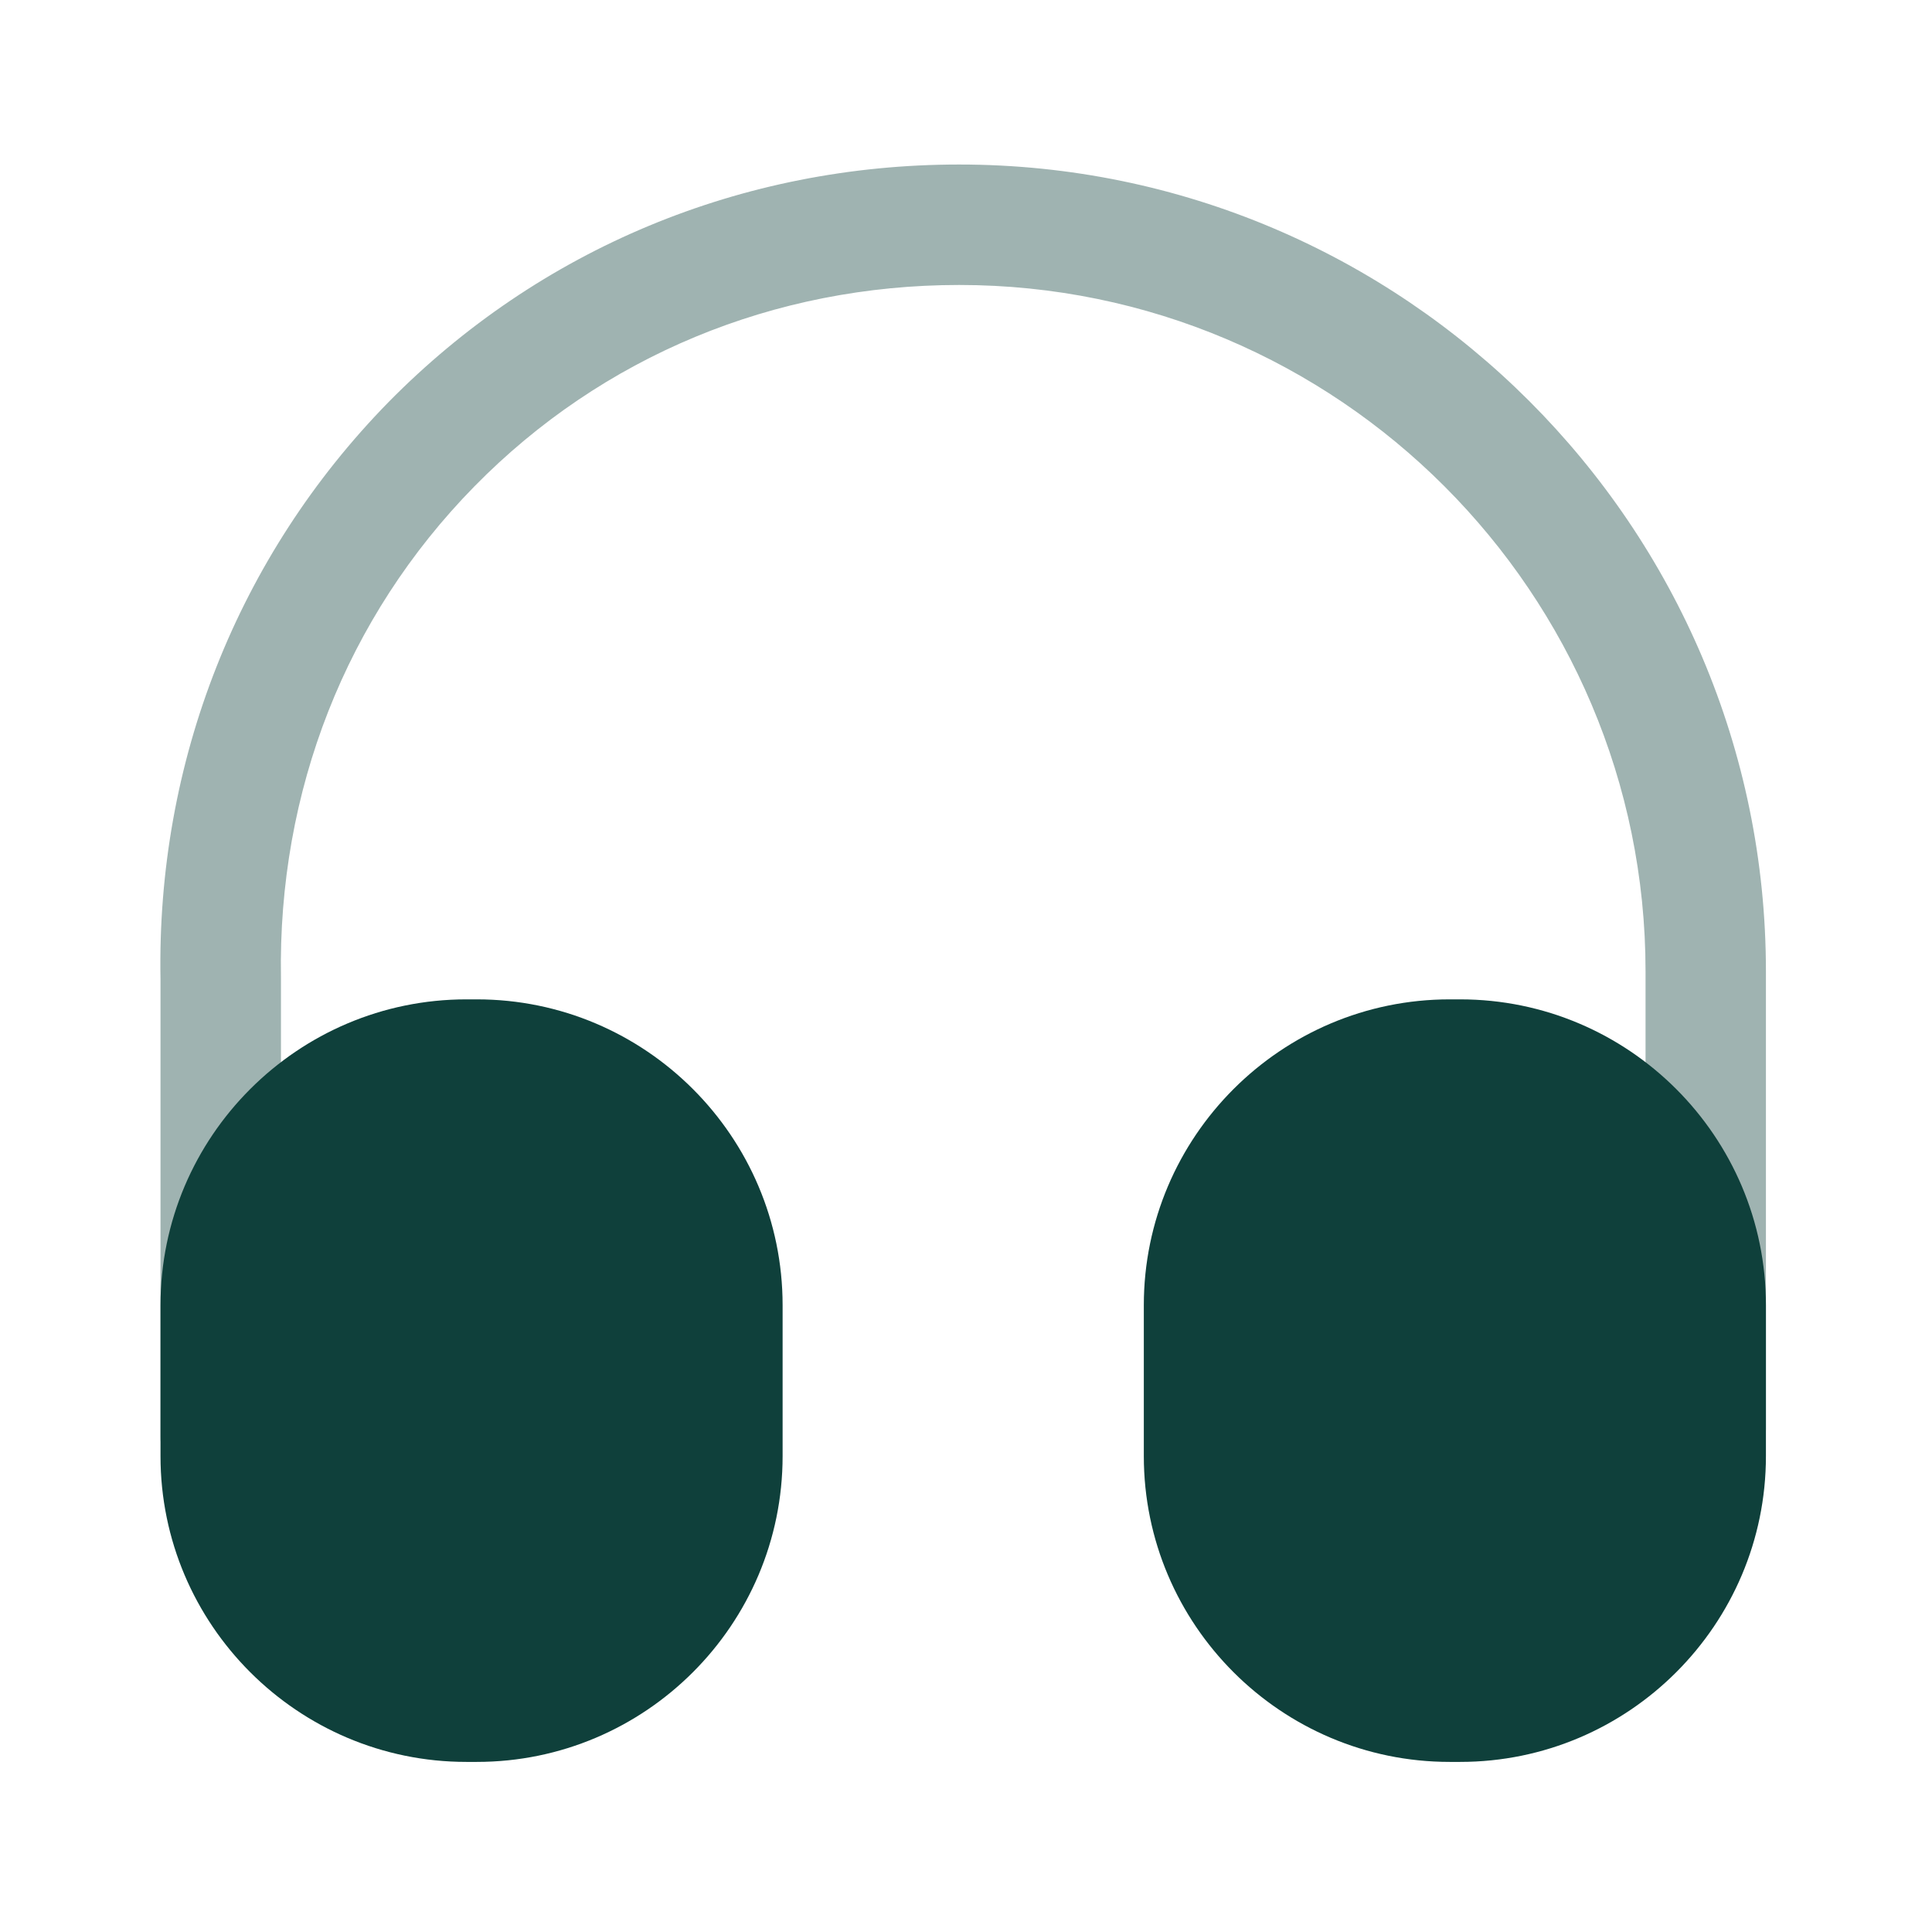
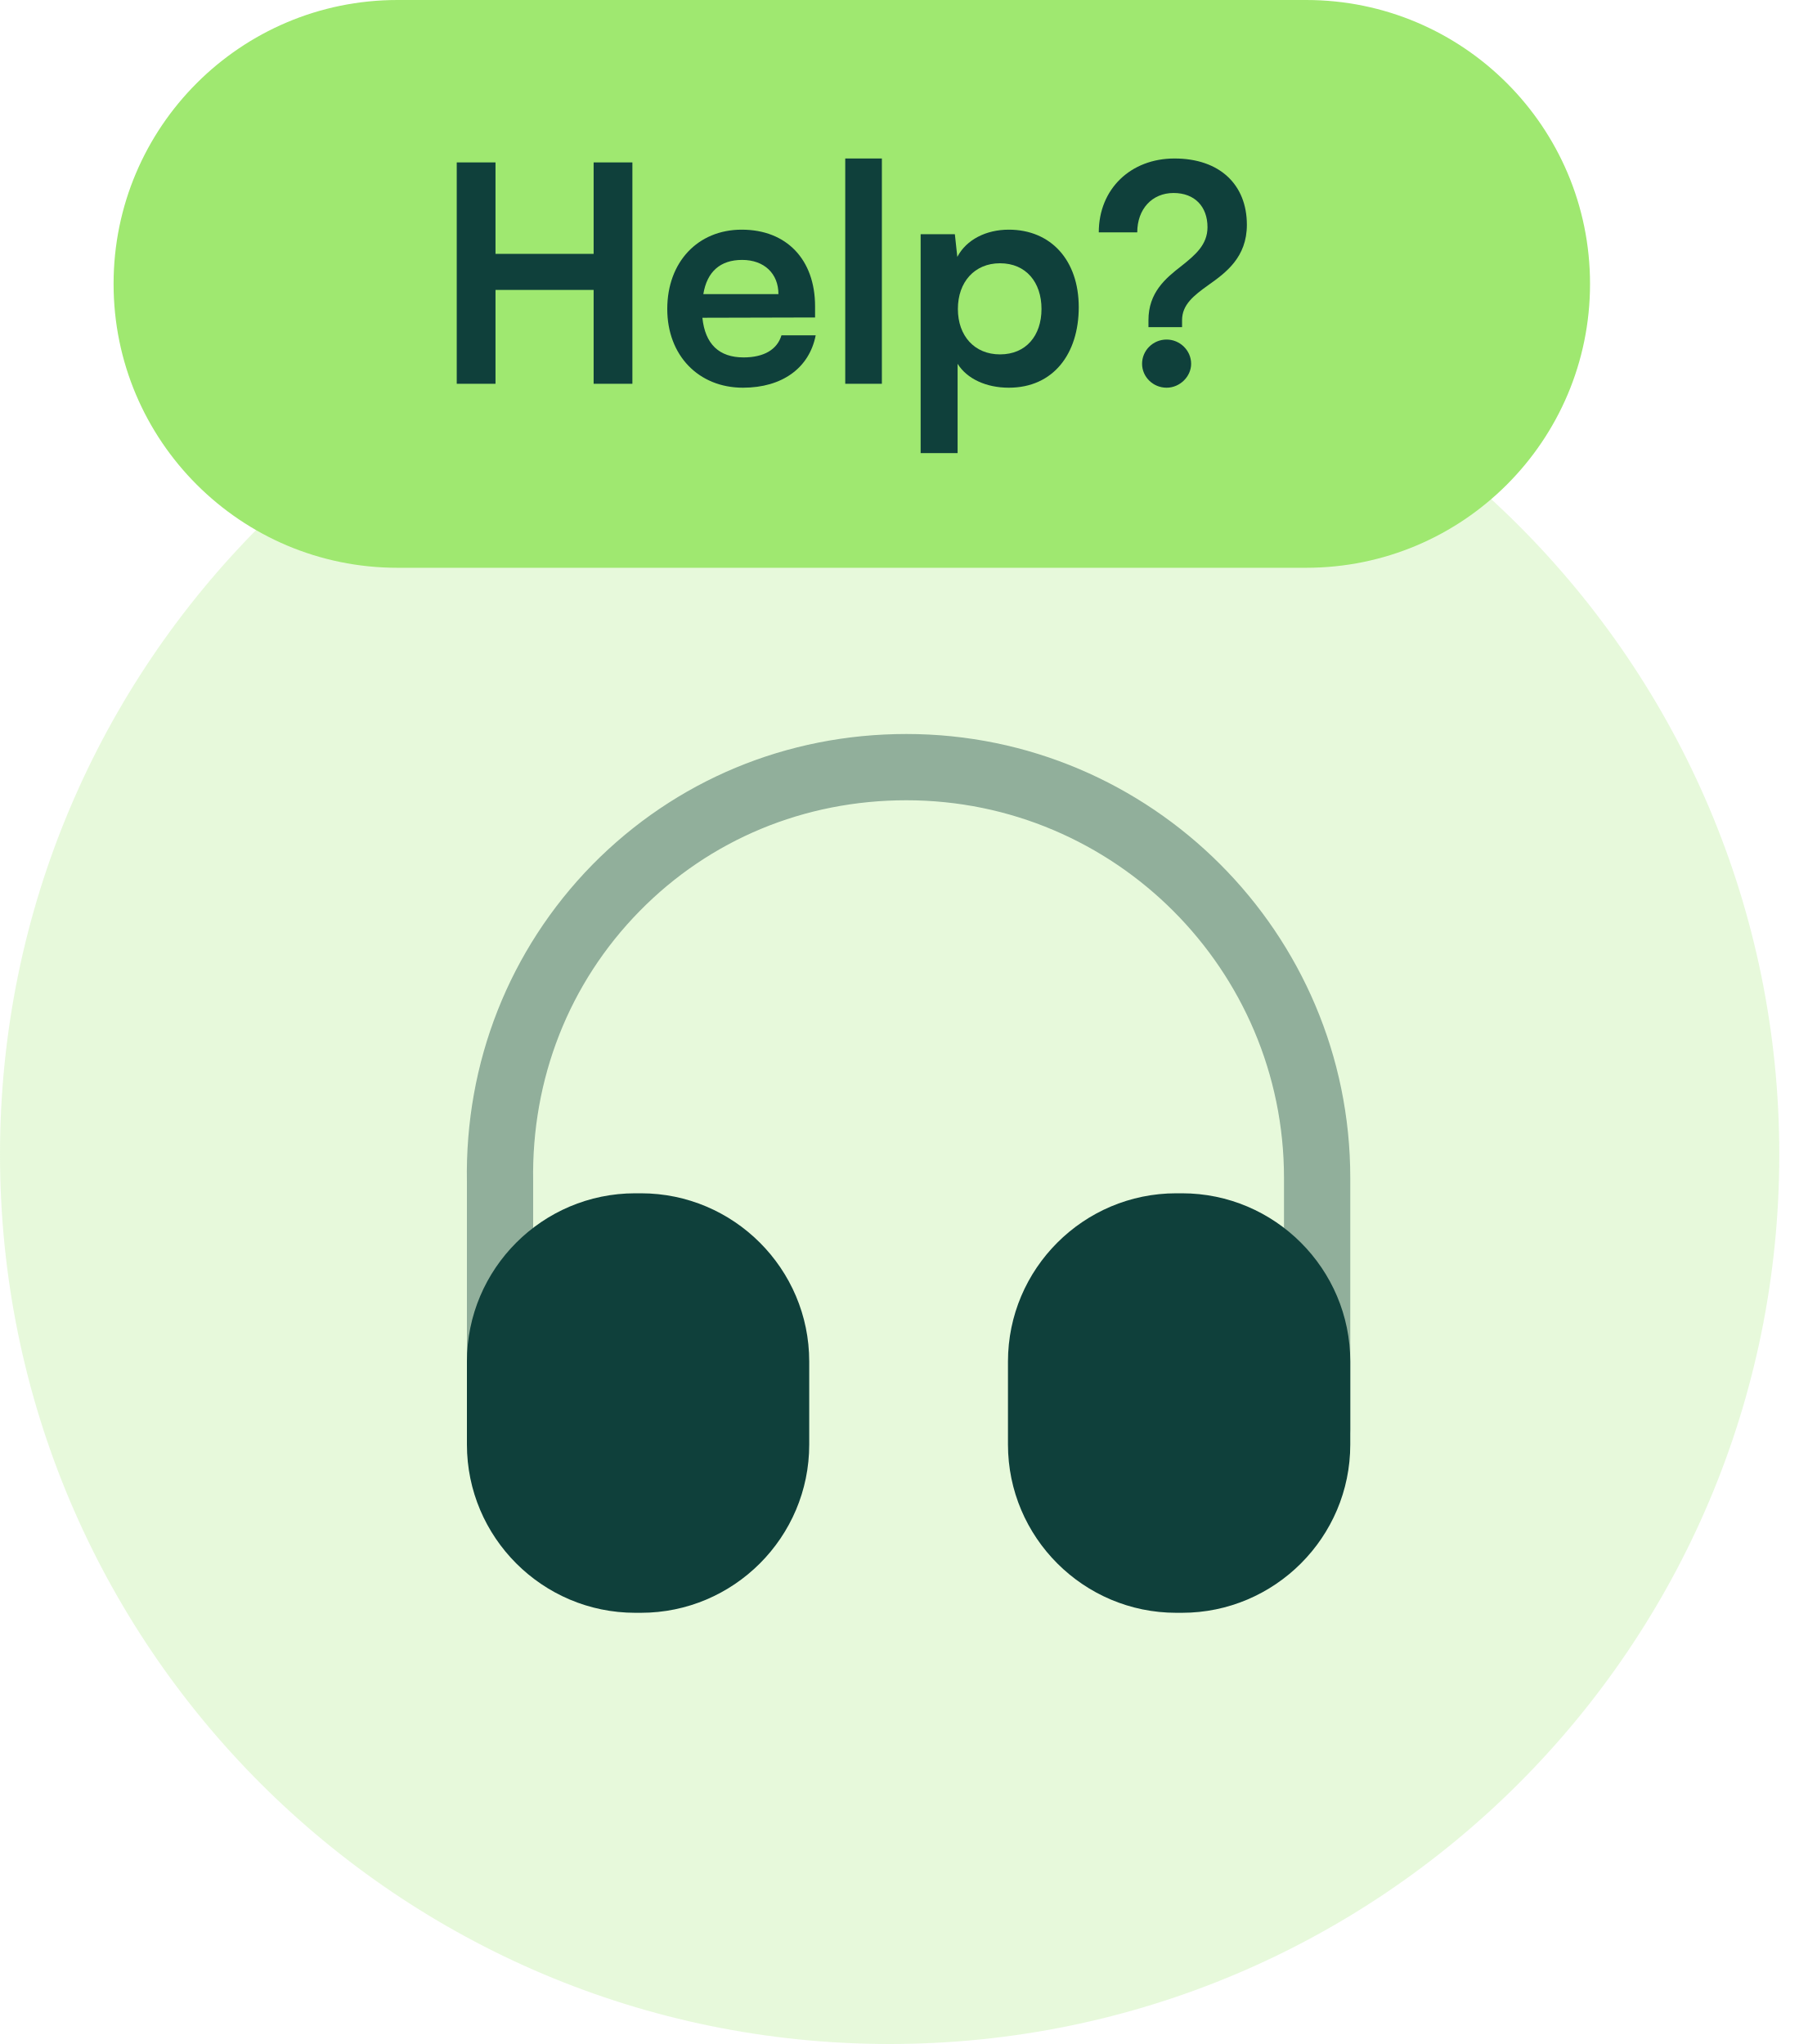
- <svg xmlns="http://www.w3.org/2000/svg" width="26" height="26" viewBox="0 0 26 26" fill="none">
-   <path opacity="0.4" d="M2.971 20.147C2.528 20.147 2.16 19.779 2.16 19.336V13.179C2.106 10.252 3.198 7.486 5.228 5.412C7.259 3.349 9.981 2.214 12.909 2.214C18.893 2.214 23.765 7.086 23.765 13.071V19.228C23.765 19.671 23.398 20.039 22.955 20.039C22.512 20.039 22.145 19.671 22.145 19.228V13.071C22.145 7.983 18.008 3.835 12.909 3.835C10.414 3.835 8.102 4.796 6.384 6.546C4.656 8.307 3.738 10.651 3.781 13.157V19.326C3.781 19.779 3.424 20.147 2.971 20.147Z" fill="#0F403B" />
-   <path d="M6.417 13.449H6.276C4.008 13.449 2.16 15.296 2.16 17.565V19.596C2.16 21.864 4.008 23.711 6.276 23.711H6.417C8.685 23.711 10.532 21.864 10.532 19.596V17.565C10.532 15.296 8.685 13.449 6.417 13.449Z" fill="#0F403B" />
-   <path d="M19.65 13.449H19.509C17.241 13.449 15.393 15.296 15.393 17.565V19.596C15.393 21.864 17.241 23.711 19.509 23.711H19.65C21.918 23.711 23.765 21.864 23.765 19.596V17.565C23.765 15.296 21.918 13.449 19.65 13.449Z" fill="#0F403B" />
+ <svg xmlns="http://www.w3.org/2000/svg" width="44" height="50" viewBox="0 0 44 50" fill="none">
+   <circle opacity="0.25" cx="21.759" cy="28.241" r="21.759" fill="#9FE870" />
+   <path opacity="0.4" d="M12.23 35.887C11.787 35.887 11.42 35.52 11.42 35.077V28.92C11.366 25.992 12.457 23.227 14.488 21.153C16.519 19.09 19.241 17.955 22.168 17.955C28.153 17.955 33.025 22.827 33.025 28.812V34.969C33.025 35.412 32.657 35.779 32.215 35.779C31.772 35.779 31.404 35.412 31.404 34.969V28.812C31.404 23.724 27.267 19.576 22.168 19.576C19.673 19.576 17.361 20.537 15.644 22.287C13.915 24.048 12.997 26.392 13.04 28.898V35.066C13.04 35.52 12.684 35.887 12.23 35.887Z" fill="#0F403B" />
+   <path d="M15.676 29.19H15.536C13.267 29.19 11.42 31.037 11.42 33.306V35.336C11.42 37.605 13.267 39.452 15.536 39.452H15.676C17.945 39.452 19.792 37.605 19.792 35.336V33.306C19.792 31.037 17.945 29.19 15.676 29.19Z" fill="#0F403B" />
+   <path d="M28.909 29.19H28.769C26.5 29.19 24.653 31.037 24.653 33.306V35.336C24.653 37.605 26.5 39.452 28.769 39.452H28.909C31.177 39.452 33.025 37.605 33.025 35.336V33.306C33.025 31.037 31.177 29.19 28.909 29.19Z" fill="#0F403B" />
+   <rect x="2.778" width="36.111" height="13.889" rx="6.944" fill="#9FE870" />
+   <path d="M28.911 8.003H28.089V7.832C28.089 7.158 28.503 6.81 28.896 6.506C29.23 6.24 29.533 5.988 29.533 5.558C29.533 5.055 29.222 4.721 28.703 4.721C28.178 4.721 27.815 5.114 27.815 5.684H26.874C26.874 4.625 27.652 3.877 28.726 3.877C29.829 3.877 30.496 4.514 30.496 5.499C30.496 6.292 29.985 6.669 29.555 6.973C29.192 7.232 28.911 7.455 28.911 7.832V8.003ZM28.533 9.484C28.2 9.484 27.933 9.218 27.933 8.899C27.933 8.573 28.2 8.306 28.533 8.306C28.859 8.306 29.133 8.573 29.133 8.899C29.133 9.21 28.859 9.484 28.533 9.484Z" fill="#0F403B" />
+   <path d="M22.517 11.084V5.729H23.354L23.414 6.284C23.636 5.862 24.117 5.618 24.673 5.618C25.703 5.618 26.384 6.366 26.384 7.514C26.384 8.655 25.762 9.484 24.673 9.484C24.125 9.484 23.651 9.269 23.421 8.899V11.084H22.517ZM23.428 7.558C23.428 8.218 23.836 8.669 24.458 8.669C25.095 8.669 25.473 8.21 25.473 7.558C25.473 6.906 25.095 6.44 24.458 6.44C23.836 6.44 23.428 6.899 23.428 7.558Z" fill="#0F403B" />
+   <path d="M21.569 9.388H20.673V3.877H21.569V9.388Z" fill="#0F403B" />
+   <path d="M18.172 9.484C17.083 9.484 16.32 8.692 16.32 7.558C16.32 6.41 17.068 5.618 18.142 5.618C19.239 5.618 19.935 6.351 19.935 7.492V7.766L17.179 7.773C17.246 8.418 17.587 8.743 18.187 8.743C18.683 8.743 19.009 8.551 19.113 8.203H19.95C19.794 9.003 19.128 9.484 18.172 9.484ZM18.15 6.358C17.616 6.358 17.291 6.647 17.202 7.195H19.039C19.039 6.692 18.691 6.358 18.15 6.358Z" fill="#0F403B" />
+   <path d="M12.119 9.388H11.171V3.973H12.119V6.21H14.519V3.973H15.467V9.388H14.519V7.092H12.119V9.388Z" fill="#0F403B" />
</svg>
